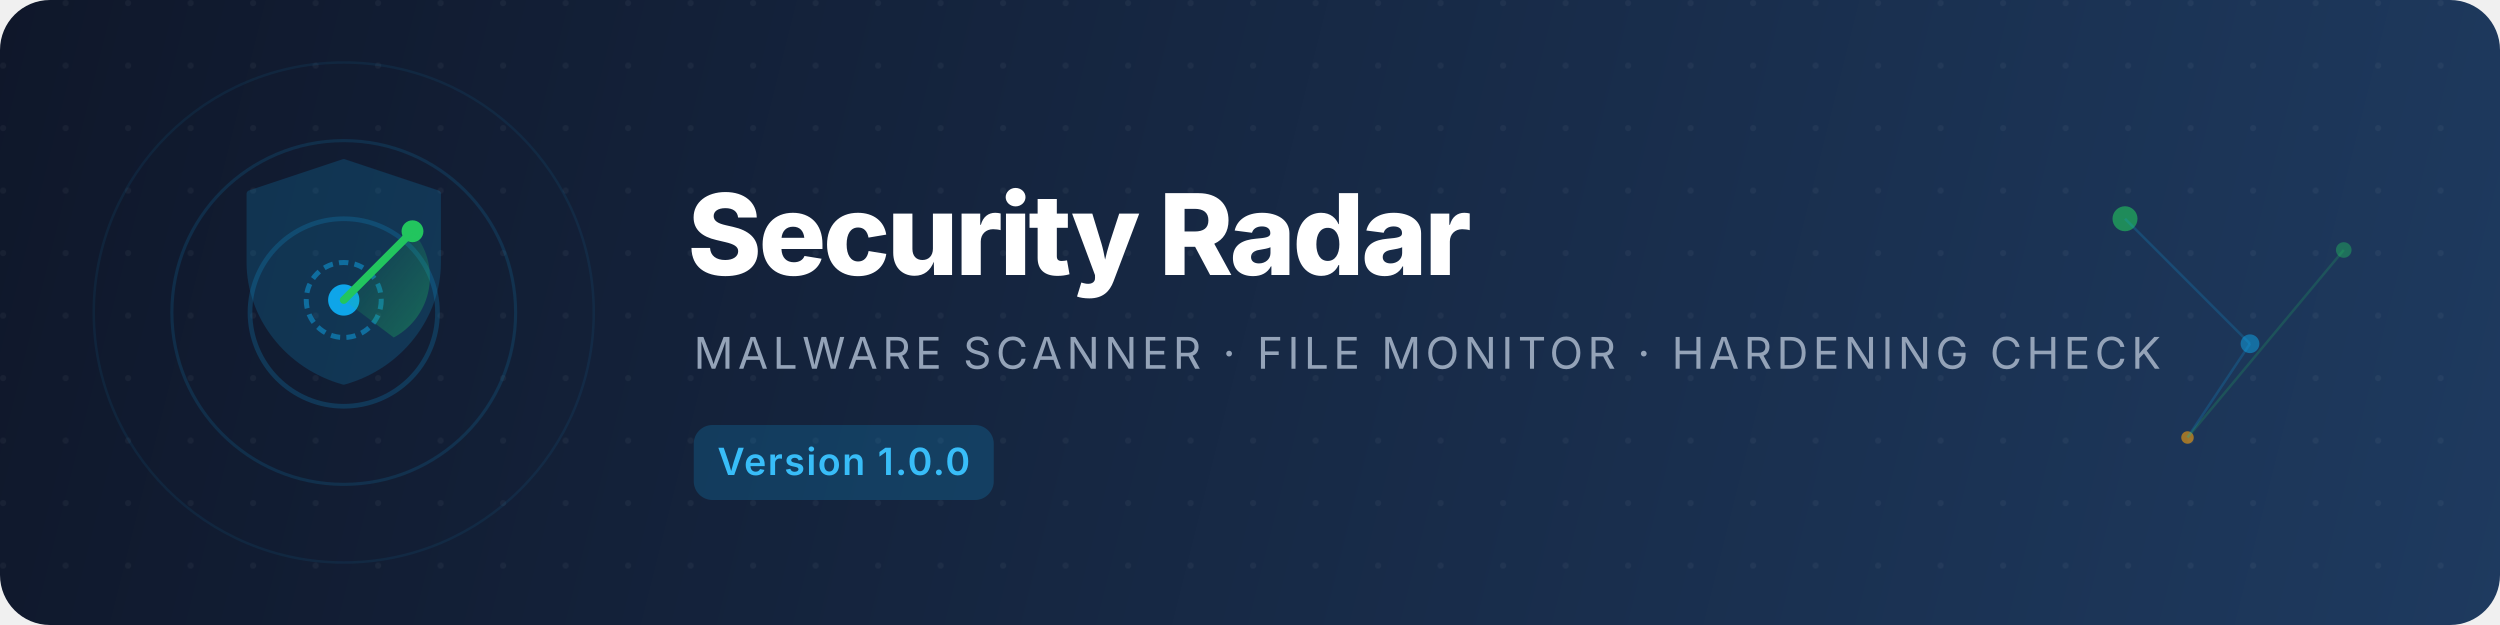
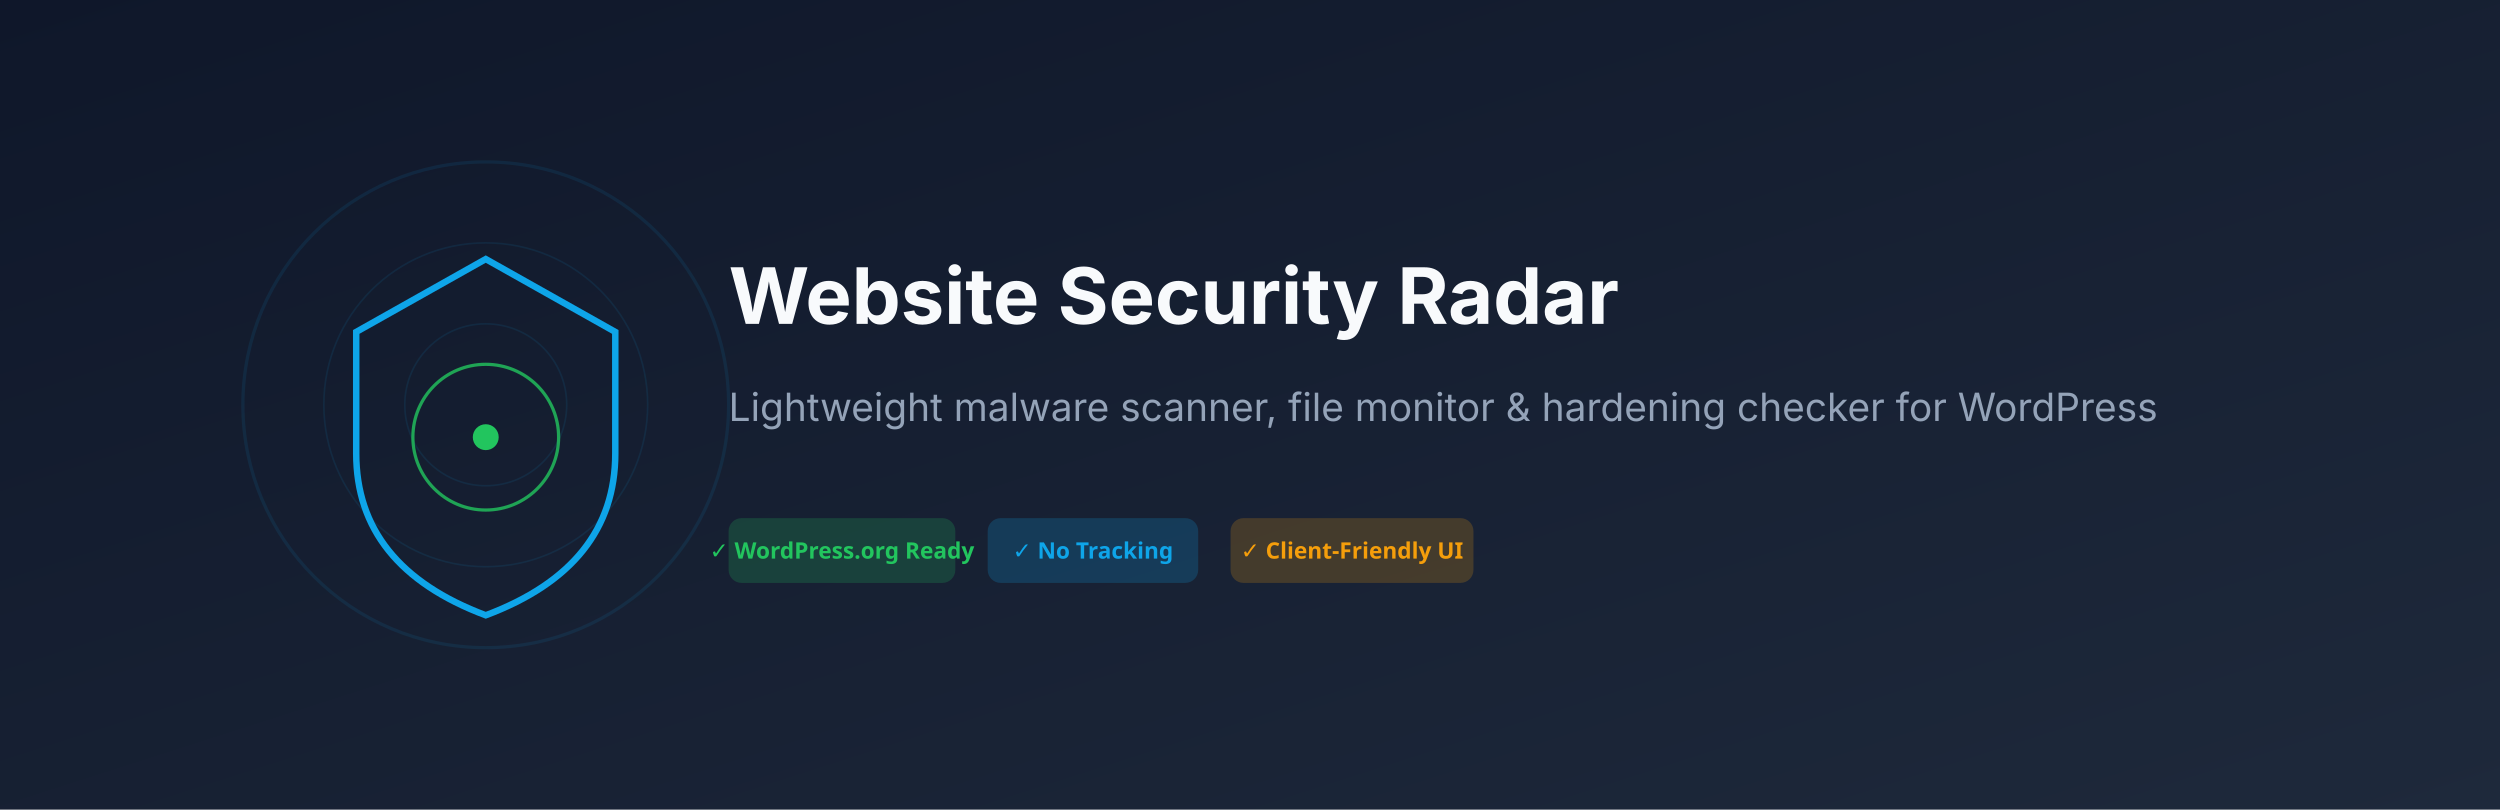
- <svg xmlns="http://www.w3.org/2000/svg" viewBox="0 0 800 200" fill="none">
+ <svg xmlns="http://www.w3.org/2000/svg" viewBox="0 0 1544 500" width="1544" height="500">
  <defs>
-     <linearGradient id="bgGrad" x1="0" y1="0" x2="800" y2="200" gradientUnits="userSpaceOnUse">
-       <stop offset="0%" stop-color="#0F172A" />
-       <stop offset="100%" stop-color="#1E3A5F" />
-     </linearGradient>
-     <linearGradient id="sweepGrad" x1="0" y1="0" x2="1" y2="1">
-       <stop offset="0%" stop-color="#22C55E" stop-opacity="0" />
-       <stop offset="100%" stop-color="#22C55E" stop-opacity=".35" />
+     <linearGradient id="banner-grad" x1="0%" y1="0%" x2="100%" y2="100%">
+       <stop offset="0%" style="stop-color:#0F172A" />
+       <stop offset="100%" style="stop-color:#1E293B" />
    </linearGradient>
  </defs>
-   <rect width="800" height="200" rx="16" fill="url(#bgGrad)" />
-   <pattern id="dots" x="0" y="0" width="20" height="20" patternUnits="userSpaceOnUse">
-     <circle cx="1" cy="1" r="1" fill="#ffffff" opacity=".04" />
-   </pattern>
-   <rect width="800" height="200" rx="16" fill="url(#dots)" />
-   <circle cx="110" cy="100" r="30" stroke="#0EA5E9" stroke-width="1.5" opacity=".2" />
-   <circle cx="110" cy="100" r="55" stroke="#0EA5E9" stroke-width="1" opacity=".14" />
-   <circle cx="110" cy="100" r="80" stroke="#0EA5E9" stroke-width=".8" opacity=".08" />
-   <path d="M110 52l-30 10v22c0 17 12 33 30 38 18-5 30-21 30-38V62L110 52z" fill="#0EA5E9" opacity=".18" stroke="#0EA5E9" stroke-width="2.2" stroke-linejoin="round" />
-   <circle cx="110" cy="96" r="5" fill="#0EA5E9" />
-   <circle cx="110" cy="96" r="12" stroke="#0EA5E9" stroke-width="1.6" opacity=".5" stroke-dasharray="3 2" />
-   <line x1="110" y1="96" x2="132" y2="74" stroke="#22C55E" stroke-width="2.5" stroke-linecap="round" />
-   <circle cx="132" cy="74" r="3.5" fill="#22C55E" />
-   <path d="M110 96 L132 74 A22 22 0 0 1 126 108 Z" fill="url(#sweepGrad)" />
-   <text x="220" y="88" font-family="-apple-system, BlinkMacSystemFont, 'Segoe UI', sans-serif" font-size="36" font-weight="800" fill="#FFFFFF" letter-spacing="-1">
-     Security Radar
+   <rect width="1544" height="500" fill="url(#banner-grad)" />
+   <g opacity="0.1">
+     <circle cx="300" cy="250" r="150" fill="none" stroke="#0EA5E9" stroke-width="2" />
+     <circle cx="300" cy="250" r="100" fill="none" stroke="#0EA5E9" stroke-width="1" />
+     <circle cx="300" cy="250" r="50" fill="none" stroke="#0EA5E9" stroke-width="1" />
+   </g>
+   <g transform="translate(200,150)">
+     <path d="M100 10 L180 55 L180 130 Q180 200 100 230 Q20 200 20 130 L20 55 Z" fill="none" stroke="#0EA5E9" stroke-width="4" />
+     <circle cx="100" cy="120" r="45" fill="none" stroke="#22C55E" stroke-width="2" opacity="0.8" />
+     <circle cx="100" cy="120" r="8" fill="#22C55E" />
+   </g>
+   <text x="450" y="200" font-family="system-ui, -apple-system, sans-serif" font-size="48" font-weight="700" fill="#F8FAFC">
+     Website Security Radar
  </text>
-   <text x="222" y="118" font-family="-apple-system, BlinkMacSystemFont, 'Segoe UI', sans-serif" font-size="14" font-weight="400" fill="#94A3B8" letter-spacing="1.5">
-     MALWARE SCANNER · FILE MONITOR · HARDENING CHECK
+   <text x="450" y="260" font-family="system-ui, -apple-system, sans-serif" font-size="24" fill="#94A3B8">
+     Lightweight malware scanner, file monitor &amp; hardening checker for WordPress
  </text>
-   <rect x="222" y="136" width="96" height="24" rx="6" fill="#0EA5E9" opacity=".2" />
-   <text x="270" y="152" font-family="-apple-system, BlinkMacSystemFont, 'Segoe UI', sans-serif" font-size="12" font-weight="600" fill="#38BDF8" text-anchor="middle" letter-spacing=".5">
-     Version 1.0.0
-   </text>
-   <circle cx="680" cy="70" r="4" fill="#22C55E" opacity=".6" />
-   <circle cx="720" cy="110" r="3" fill="#0EA5E9" opacity=".5" />
-   <circle cx="700" cy="140" r="2" fill="#F59E0B" opacity=".6" />
-   <circle cx="750" cy="80" r="2.5" fill="#22C55E" opacity=".4" />
-   <line x1="680" y1="70" x2="720" y2="110" stroke="#0EA5E9" stroke-width=".8" opacity=".2" />
-   <line x1="720" y1="110" x2="700" y2="140" stroke="#0EA5E9" stroke-width=".8" opacity=".2" />
-   <line x1="700" y1="140" x2="750" y2="80" stroke="#22C55E" stroke-width=".8" opacity=".2" />
+   <g transform="translate(450,320)">
+     <rect x="0" y="0" rx="8" width="140" height="40" fill="#22C55E" opacity="0.2" />
+     <text x="70" y="25" font-family="system-ui" font-size="14" font-weight="600" fill="#22C55E" text-anchor="middle">✓
+       WordPress.org Ready</text>
+     <rect x="160" y="0" rx="8" width="130" height="40" fill="#0EA5E9" opacity="0.2" />
+     <text x="225" y="25" font-family="system-ui" font-size="14" font-weight="600" fill="#0EA5E9" text-anchor="middle">✓
+       No Tracking</text>
+     <rect x="310" y="0" rx="8" width="150" height="40" fill="#F59E0B" opacity="0.2" />
+     <text x="385" y="25" font-family="system-ui" font-size="14" font-weight="600" fill="#F59E0B" text-anchor="middle">✓
+       Client-Friendly UI</text>
+   </g>
</svg>
